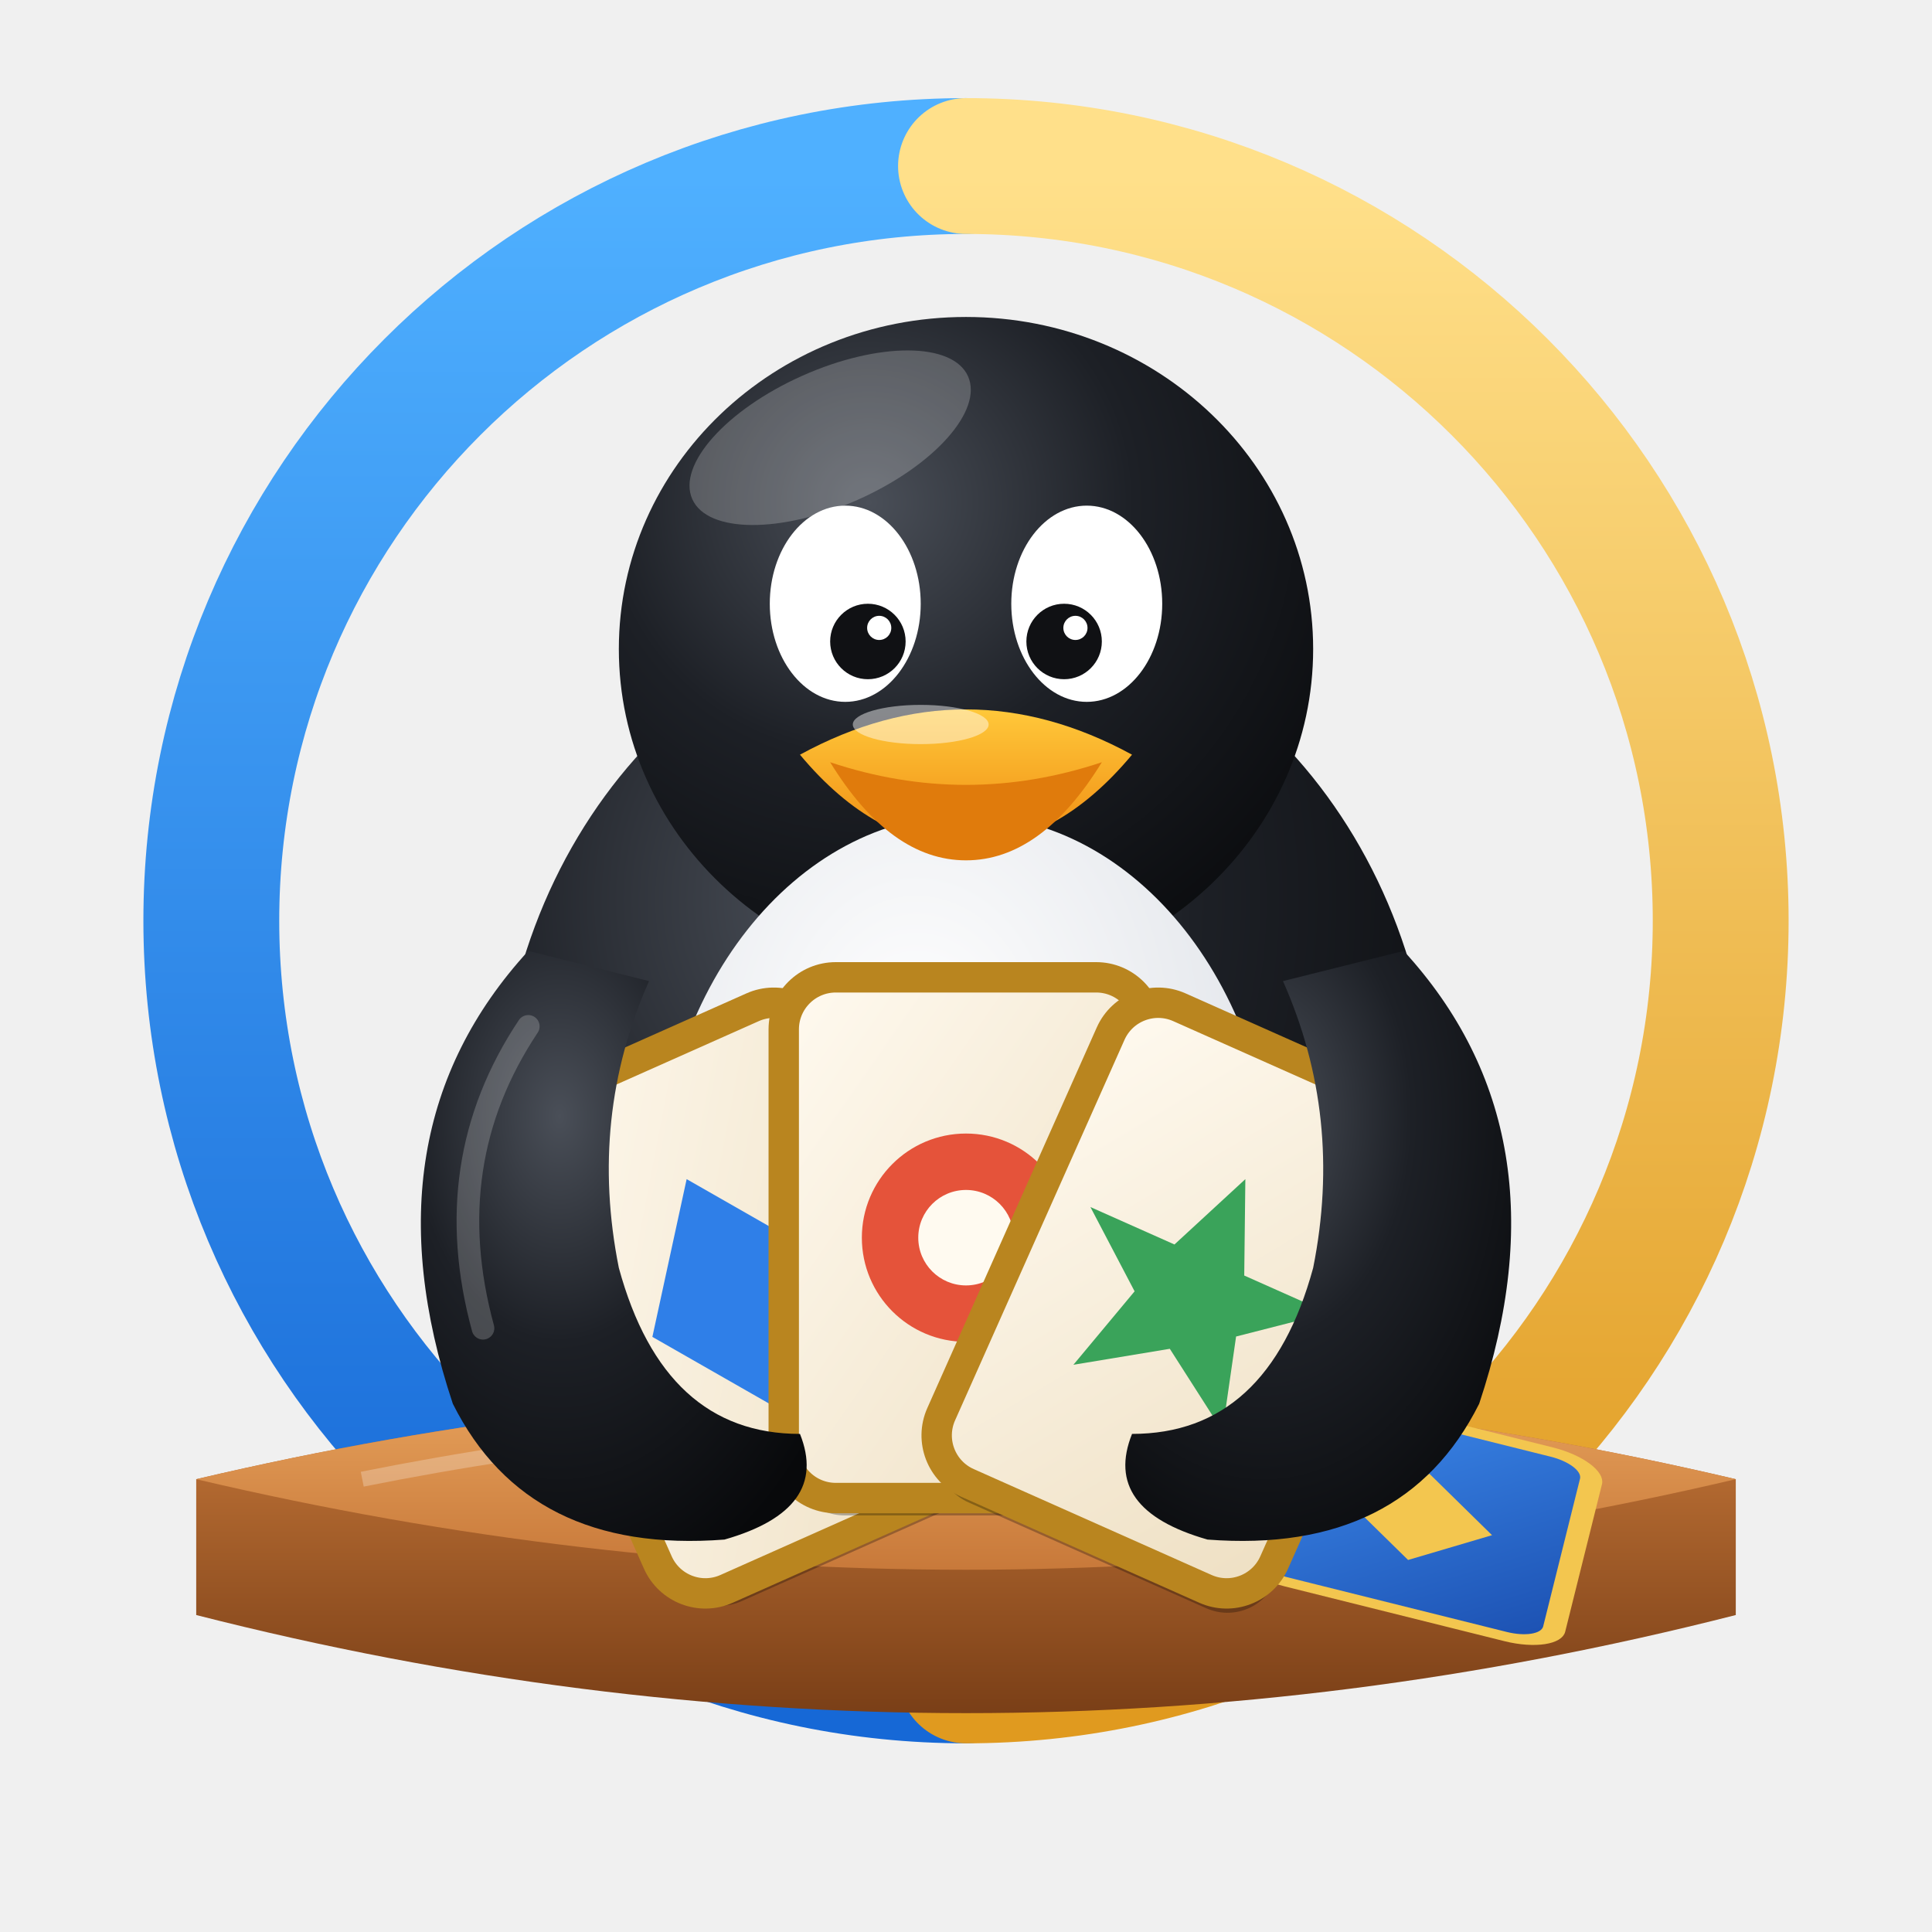
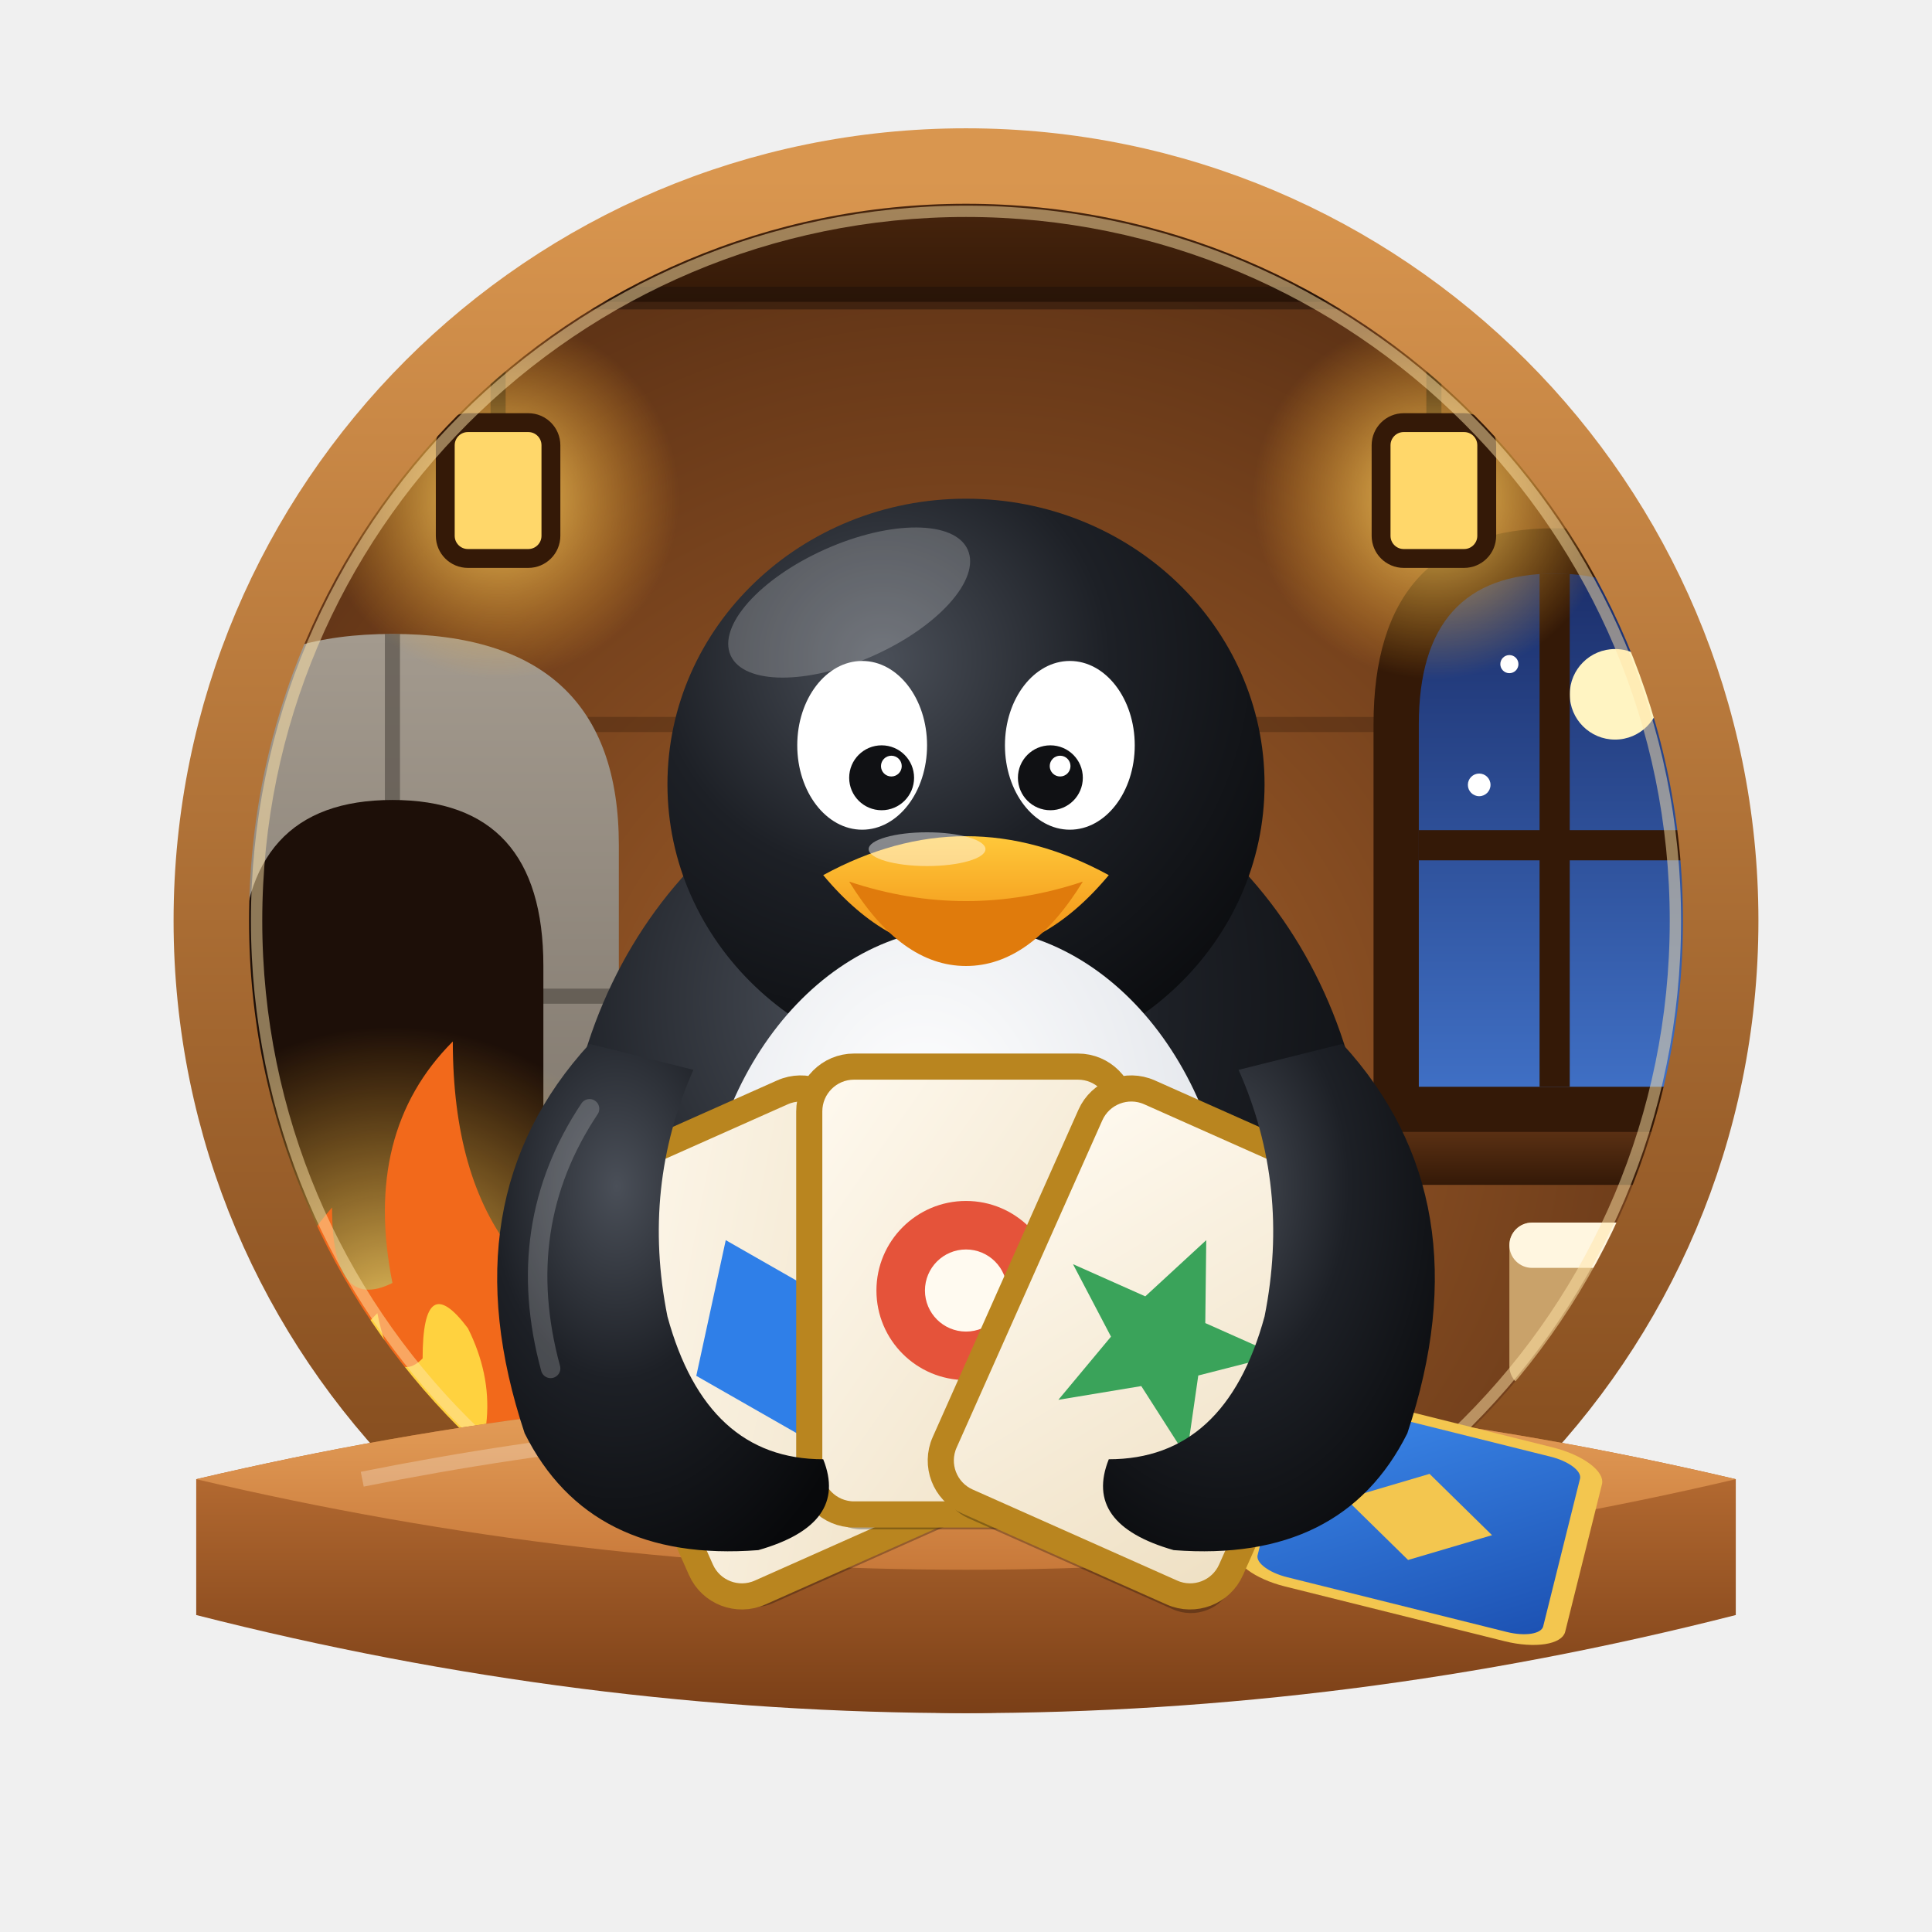
<svg xmlns="http://www.w3.org/2000/svg" viewBox="0 0 256 256">
  <defs>
-     <linearGradient id="ringBlue" x1="0" y1="0" x2="0" y2="1">
-       <stop offset="0" stop-color="#4fb0ff" />
-       <stop offset="1" stop-color="#1668d6" />
+     <clipPath id="round">
+       <circle cx="128" cy="122" r="100" />
+     </clipPath>
+     <radialGradient id="wall" cx="0.5" cy="0.6" r="0.75">
+       <stop offset="0" stop-color="#a8632c" />
+       <stop offset="0.6" stop-color="#6a3a19" />
+       <stop offset="1" stop-color="#3a1d0b" />
+     </radialGradient>
+     <linearGradient id="beam" x1="0" y1="0" x2="0" y2="1">
+       <stop offset="0" stop-color="#5a3013" />
+       <stop offset="1" stop-color="#341907" />
    </linearGradient>
-     <linearGradient id="ringGold" x1="0" y1="0" x2="0" y2="1">
-       <stop offset="0" stop-color="#ffe08a" />
-       <stop offset="1" stop-color="#e09a1f" />
+     <linearGradient id="stone" x1="0" y1="0" x2="0" y2="1">
+       <stop offset="0" stop-color="#a39a8e" />
+       <stop offset="1" stop-color="#6b635a" />
+     </linearGradient>
+     <linearGradient id="night" x1="0" y1="0" x2="0" y2="1">
+       <stop offset="0" stop-color="#1c2f6b" />
+       <stop offset="1" stop-color="#3f6fc4" />
+     </linearGradient>
+     <radialGradient id="glow" cx="0.5" cy="0.5" r="0.5">
+       <stop offset="0" stop-color="#ffd76a" stop-opacity="0.9" />
+       <stop offset="1" stop-color="#ffb02e" stop-opacity="0" />
+     </radialGradient>
+     <linearGradient id="rim" x1="0" y1="0" x2="0" y2="1">
+       <stop offset="0" stop-color="#d9964f" />
+       <stop offset="1" stop-color="#7a4318" />
    </linearGradient>
    <radialGradient id="body" cx="0.36" cy="0.28" r="0.85">
      <stop offset="0" stop-color="#4a4f58" />
      <stop offset="0.45" stop-color="#1d2026" />
      <stop offset="1" stop-color="#08090b" />
    </radialGradient>
    <radialGradient id="belly" cx="0.42" cy="0.3" r="0.8">
      <stop offset="0" stop-color="#ffffff" />
      <stop offset="1" stop-color="#d9dde4" />
    </radialGradient>
    <linearGradient id="beak" x1="0" y1="0" x2="0" y2="1">
      <stop offset="0" stop-color="#ffc83a" />
      <stop offset="1" stop-color="#f08c12" />
    </linearGradient>
    <linearGradient id="wood" x1="0" y1="0" x2="0" y2="1">
      <stop offset="0" stop-color="#c8793a" />
      <stop offset="1" stop-color="#7a3f17" />
    </linearGradient>
    <linearGradient id="woodTop" x1="0" y1="0" x2="0" y2="1">
      <stop offset="0" stop-color="#e7a25c" />
      <stop offset="1" stop-color="#c8793a" />
    </linearGradient>
    <linearGradient id="card" x1="0" y1="0" x2="1" y2="1">
      <stop offset="0" stop-color="#fffaf0" />
      <stop offset="1" stop-color="#eedfc2" />
    </linearGradient>
    <linearGradient id="cardBack" x1="0" y1="0" x2="1" y2="1">
      <stop offset="0" stop-color="#3f8ef0" />
      <stop offset="1" stop-color="#1b4fb0" />
    </linearGradient>
  </defs>
-   <path d="M128 22 A100 100 0 0 0 128 222" fill="none" stroke="url(#ringBlue)" stroke-width="18" stroke-linecap="round" />
-   <path d="M128 22 A100 100 0 0 1 128 222" fill="none" stroke="url(#ringGold)" stroke-width="18" stroke-linecap="round" />
-   <ellipse cx="128" cy="150" rx="62" ry="70" fill="url(#body)" />
-   <ellipse cx="128" cy="86" rx="46" ry="44" fill="url(#body)" />
-   <ellipse cx="128" cy="160" rx="41" ry="52" fill="url(#belly)" />
-   <ellipse cx="110" cy="58" rx="20" ry="9" fill="#ffffff" opacity="0.22" transform="rotate(-24 110 58)" />
-   <ellipse cx="112" cy="80" rx="10" ry="13" fill="#ffffff" />
-   <ellipse cx="144" cy="80" rx="10" ry="13" fill="#ffffff" />
-   <circle cx="115" cy="85" r="5" fill="#101114" />
-   <circle cx="141" cy="85" r="5" fill="#101114" />
-   <circle cx="116.500" cy="83.200" r="1.600" fill="#ffffff" />
-   <circle cx="142.500" cy="83.200" r="1.600" fill="#ffffff" />
-   <path d="M106 100 Q128 88 150 100 Q140 112 128 112 Q116 112 106 100z" fill="url(#beak)" />
-   <path d="M110 101 Q128 107 146 101 Q138 114 128 114 Q118 114 110 101z" fill="#e07b0c" />
-   <ellipse cx="122" cy="96" rx="9" ry="2.600" fill="#ffffff" opacity="0.45" />
+   <g clip-path="url(#round)">
+     <rect x="20" y="14" width="216" height="216" fill="url(#wall)" />
+     <path d="M20 96 H236 M20 150 H236" stroke="#3a1d0b" stroke-width="2" opacity="0.35" />
+     <path d="M22 204 V112 Q22 84 52 84 Q82 84 82 112 V204z" fill="url(#stone)" />
+     <path d="M22 132 H82 M22 160 H82 M22 186 H82 M52 84 V112 M38 132 V160 M66 132 V160 M52 160 V186" stroke="#4d463f" stroke-width="2" opacity="0.6" />
+     <path d="M32 204 V128 Q32 106 52 106 Q72 106 72 128 V204z" fill="#1d0f08" />
+     <circle cx="52" cy="176" r="40" fill="url(#glow)" />
+     <path d="M38 200 Q30 176 44 160 Q44 174 52 170 Q48 150 60 138 Q60 156 68 166 Q76 180 66 200z" fill="#f2691b" />
+     <path d="M44 200 Q40 184 50 174 Q52 184 56 180 Q56 168 62 176 Q68 188 60 200z" fill="#ffd23f" />
+     <path d="M182 150 V96 Q182 70 206 70 Q230 70 230 96 V150z" fill="#341907" />
+     <path d="M188 144 V96 Q188 76 206 76 Q224 76 224 96 V144z" fill="url(#night)" />
+     <circle cx="214" cy="92" r="6" fill="#fff4c2" />
+     <circle cx="196" cy="104" r="1.500" fill="#ffffff" />
+     <circle cx="200" cy="88" r="1.200" fill="#ffffff" />
+     <path d="M206 76 V144 M188 112 H224" stroke="#341907" stroke-width="4" />
+     <rect x="180" y="150" width="56" height="7" rx="2" fill="url(#beam)" />
+     <rect x="200" y="162" width="18" height="22" rx="3" fill="#c9a26a" />
+     <path d="M218 167 Q228 167 228 174 Q228 181 218 181" fill="none" stroke="#c9a26a" stroke-width="4" />
+     <rect x="200" y="162" width="18" height="6" rx="3" fill="#fff6e0" />
+     <rect x="20" y="14" width="216" height="26" fill="url(#beam)" />
+     <rect x="20" y="38" width="216" height="3" fill="#1d0f08" opacity="0.5" />
+     <path d="M66 40 V56 M190 40 V56" stroke="#1d0f08" stroke-width="2" />
+     <circle cx="66" cy="66" r="24" fill="url(#glow)" />
+     <rect x="59" y="56" width="14" height="18" rx="3" fill="#ffd76a" stroke="#341907" stroke-width="2.500" />
+     <circle cx="190" cy="66" r="24" fill="url(#glow)" />
+     <rect x="183" y="56" width="14" height="18" rx="3" fill="#ffd76a" stroke="#341907" stroke-width="2.500" />
+   </g>
+   <circle cx="128" cy="122" r="100" fill="none" stroke="url(#rim)" stroke-width="10" />
+   <circle cx="128" cy="122" r="94" fill="none" stroke="#ffe3a8" stroke-width="1.500" opacity="0.5" />
+   <g transform="translate(128 214) scale(0.860) translate(-128 -214)">
+     <ellipse cx="128" cy="150" rx="62" ry="70" fill="url(#body)" />
+     <ellipse cx="128" cy="86" rx="46" ry="44" fill="url(#body)" />
+     <ellipse cx="128" cy="160" rx="41" ry="52" fill="url(#belly)" />
+     <ellipse cx="110" cy="58" rx="20" ry="9" fill="#ffffff" opacity="0.22" transform="rotate(-24 110 58)" />
+     <ellipse cx="112" cy="80" rx="10" ry="13" fill="#ffffff" />
+     <ellipse cx="144" cy="80" rx="10" ry="13" fill="#ffffff" />
+     <circle cx="115" cy="85" r="5" fill="#101114" />
+     <circle cx="141" cy="85" r="5" fill="#101114" />
+     <circle cx="116.500" cy="83.200" r="1.600" fill="#ffffff" />
+     <circle cx="142.500" cy="83.200" r="1.600" fill="#ffffff" />
+     <path d="M106 100 Q128 88 150 100 Q140 112 128 112 Q116 112 106 100z" fill="url(#beak)" />
+     <path d="M110 101 Q128 107 146 101 Q138 114 128 114 Q118 114 110 101z" fill="#e07b0c" />
+     <ellipse cx="122" cy="96" rx="9" ry="2.600" fill="#ffffff" opacity="0.45" />
+   </g>
  <path d="M26 196 Q128 172 230 196 L230 214 Q128 240 26 214z" fill="url(#wood)" />
  <path d="M26 196 Q128 172 230 196 Q128 220 26 196z" fill="url(#woodTop)" />
  <path d="M48 196 Q128 180 208 196" fill="none" stroke="#ffffff" stroke-width="2" opacity="0.25" />
  <g transform="translate(188 201) rotate(14) scale(1 0.42)">
    <rect x="-21" y="-30" width="42" height="60" rx="6" fill="url(#cardBack)" stroke="#f3c64f" stroke-width="3" />
    <path d="M0 -14 L10 0 L0 14 L-10 0z" fill="#f3c64f" />
  </g>
-   <g transform="translate(98 172) rotate(-24) scale(1.150)">
-     <rect x="-20" y="-28" width="42" height="60" rx="6" fill="#000000" opacity="0.28" />
-     <rect x="-21" y="-30" width="42" height="60" rx="6" fill="url(#card)" stroke="#b9851f" stroke-width="3.500" />
-     <path d="M0 -15 L11 0 L0 15 L-11 0z" fill="#2f7fe8" />
+   <g transform="translate(128 214) scale(0.860) translate(-128 -214)">
+     <g transform="translate(98 172) rotate(-24) scale(1.150)">
+       <rect x="-20" y="-28" width="42" height="60" rx="6" fill="#000000" opacity="0.28" />
+       <rect x="-21" y="-30" width="42" height="60" rx="6" fill="url(#card)" stroke="#b9851f" stroke-width="3.500" />
+       <path d="M0 -15 L11 0 L0 15 L-11 0z" fill="#2f7fe8" />
+     </g>
+     <g transform="translate(128 164) scale(1.150)">
+       <rect x="-20" y="-28" width="42" height="60" rx="6" fill="#000000" opacity="0.28" />
+       <rect x="-21" y="-30" width="42" height="60" rx="6" fill="url(#card)" stroke="#b9851f" stroke-width="3.500" />
+       <circle r="12" fill="#e5533a" />
+       <circle r="5.500" fill="#fffaf0" />
+     </g>
+     <g transform="translate(158 172) rotate(24) scale(1.150)">
+       <rect x="-20" y="-28" width="42" height="60" rx="6" fill="#000000" opacity="0.28" />
+       <rect x="-21" y="-30" width="42" height="60" rx="6" fill="url(#card)" stroke="#b9851f" stroke-width="3.500" />
+       <path d="M0 -15 L4.400 -4.800 L15 -4.800 L6.400 2 L9.400 12.600 L0 6.400 L-9.400 12.600 L-6.400 2 L-15 -4.800 L-4.400 -4.800z" fill="#3aa35a" />
+     </g>
+     <path d="M70 126 Q48 150 60 186 Q70 206 96 204 Q110 200 106 190 Q88 190 82 168 Q78 148 86 130z" fill="url(#body)" />
+     <path d="M186 126 Q208 150 196 186 Q186 206 160 204 Q146 200 150 190 Q168 190 174 168 Q178 148 170 130z" fill="url(#body)" />
+     <path d="M70 136 Q58 154 64 176" fill="none" stroke="#ffffff" stroke-width="3" stroke-linecap="round" opacity="0.2" />
  </g>
-   <g transform="translate(128 164) scale(1.150)">
-     <rect x="-20" y="-28" width="42" height="60" rx="6" fill="#000000" opacity="0.28" />
-     <rect x="-21" y="-30" width="42" height="60" rx="6" fill="url(#card)" stroke="#b9851f" stroke-width="3.500" />
-     <circle r="12" fill="#e5533a" />
-     <circle r="5.500" fill="#fffaf0" />
-   </g>
-   <g transform="translate(158 172) rotate(24) scale(1.150)">
-     <rect x="-20" y="-28" width="42" height="60" rx="6" fill="#000000" opacity="0.28" />
-     <rect x="-21" y="-30" width="42" height="60" rx="6" fill="url(#card)" stroke="#b9851f" stroke-width="3.500" />
-     <path d="M0 -15 L4.400 -4.800 L15 -4.800 L6.400 2 L9.400 12.600 L0 6.400 L-9.400 12.600 L-6.400 2 L-15 -4.800 L-4.400 -4.800z" fill="#3aa35a" />
-   </g>
-   <path d="M70 126 Q48 150 60 186 Q70 206 96 204 Q110 200 106 190 Q88 190 82 168 Q78 148 86 130z" fill="url(#body)" />
-   <path d="M186 126 Q208 150 196 186 Q186 206 160 204 Q146 200 150 190 Q168 190 174 168 Q178 148 170 130z" fill="url(#body)" />
-   <path d="M70 136 Q58 154 64 176" fill="none" stroke="#ffffff" stroke-width="3" stroke-linecap="round" opacity="0.2" />
</svg>
